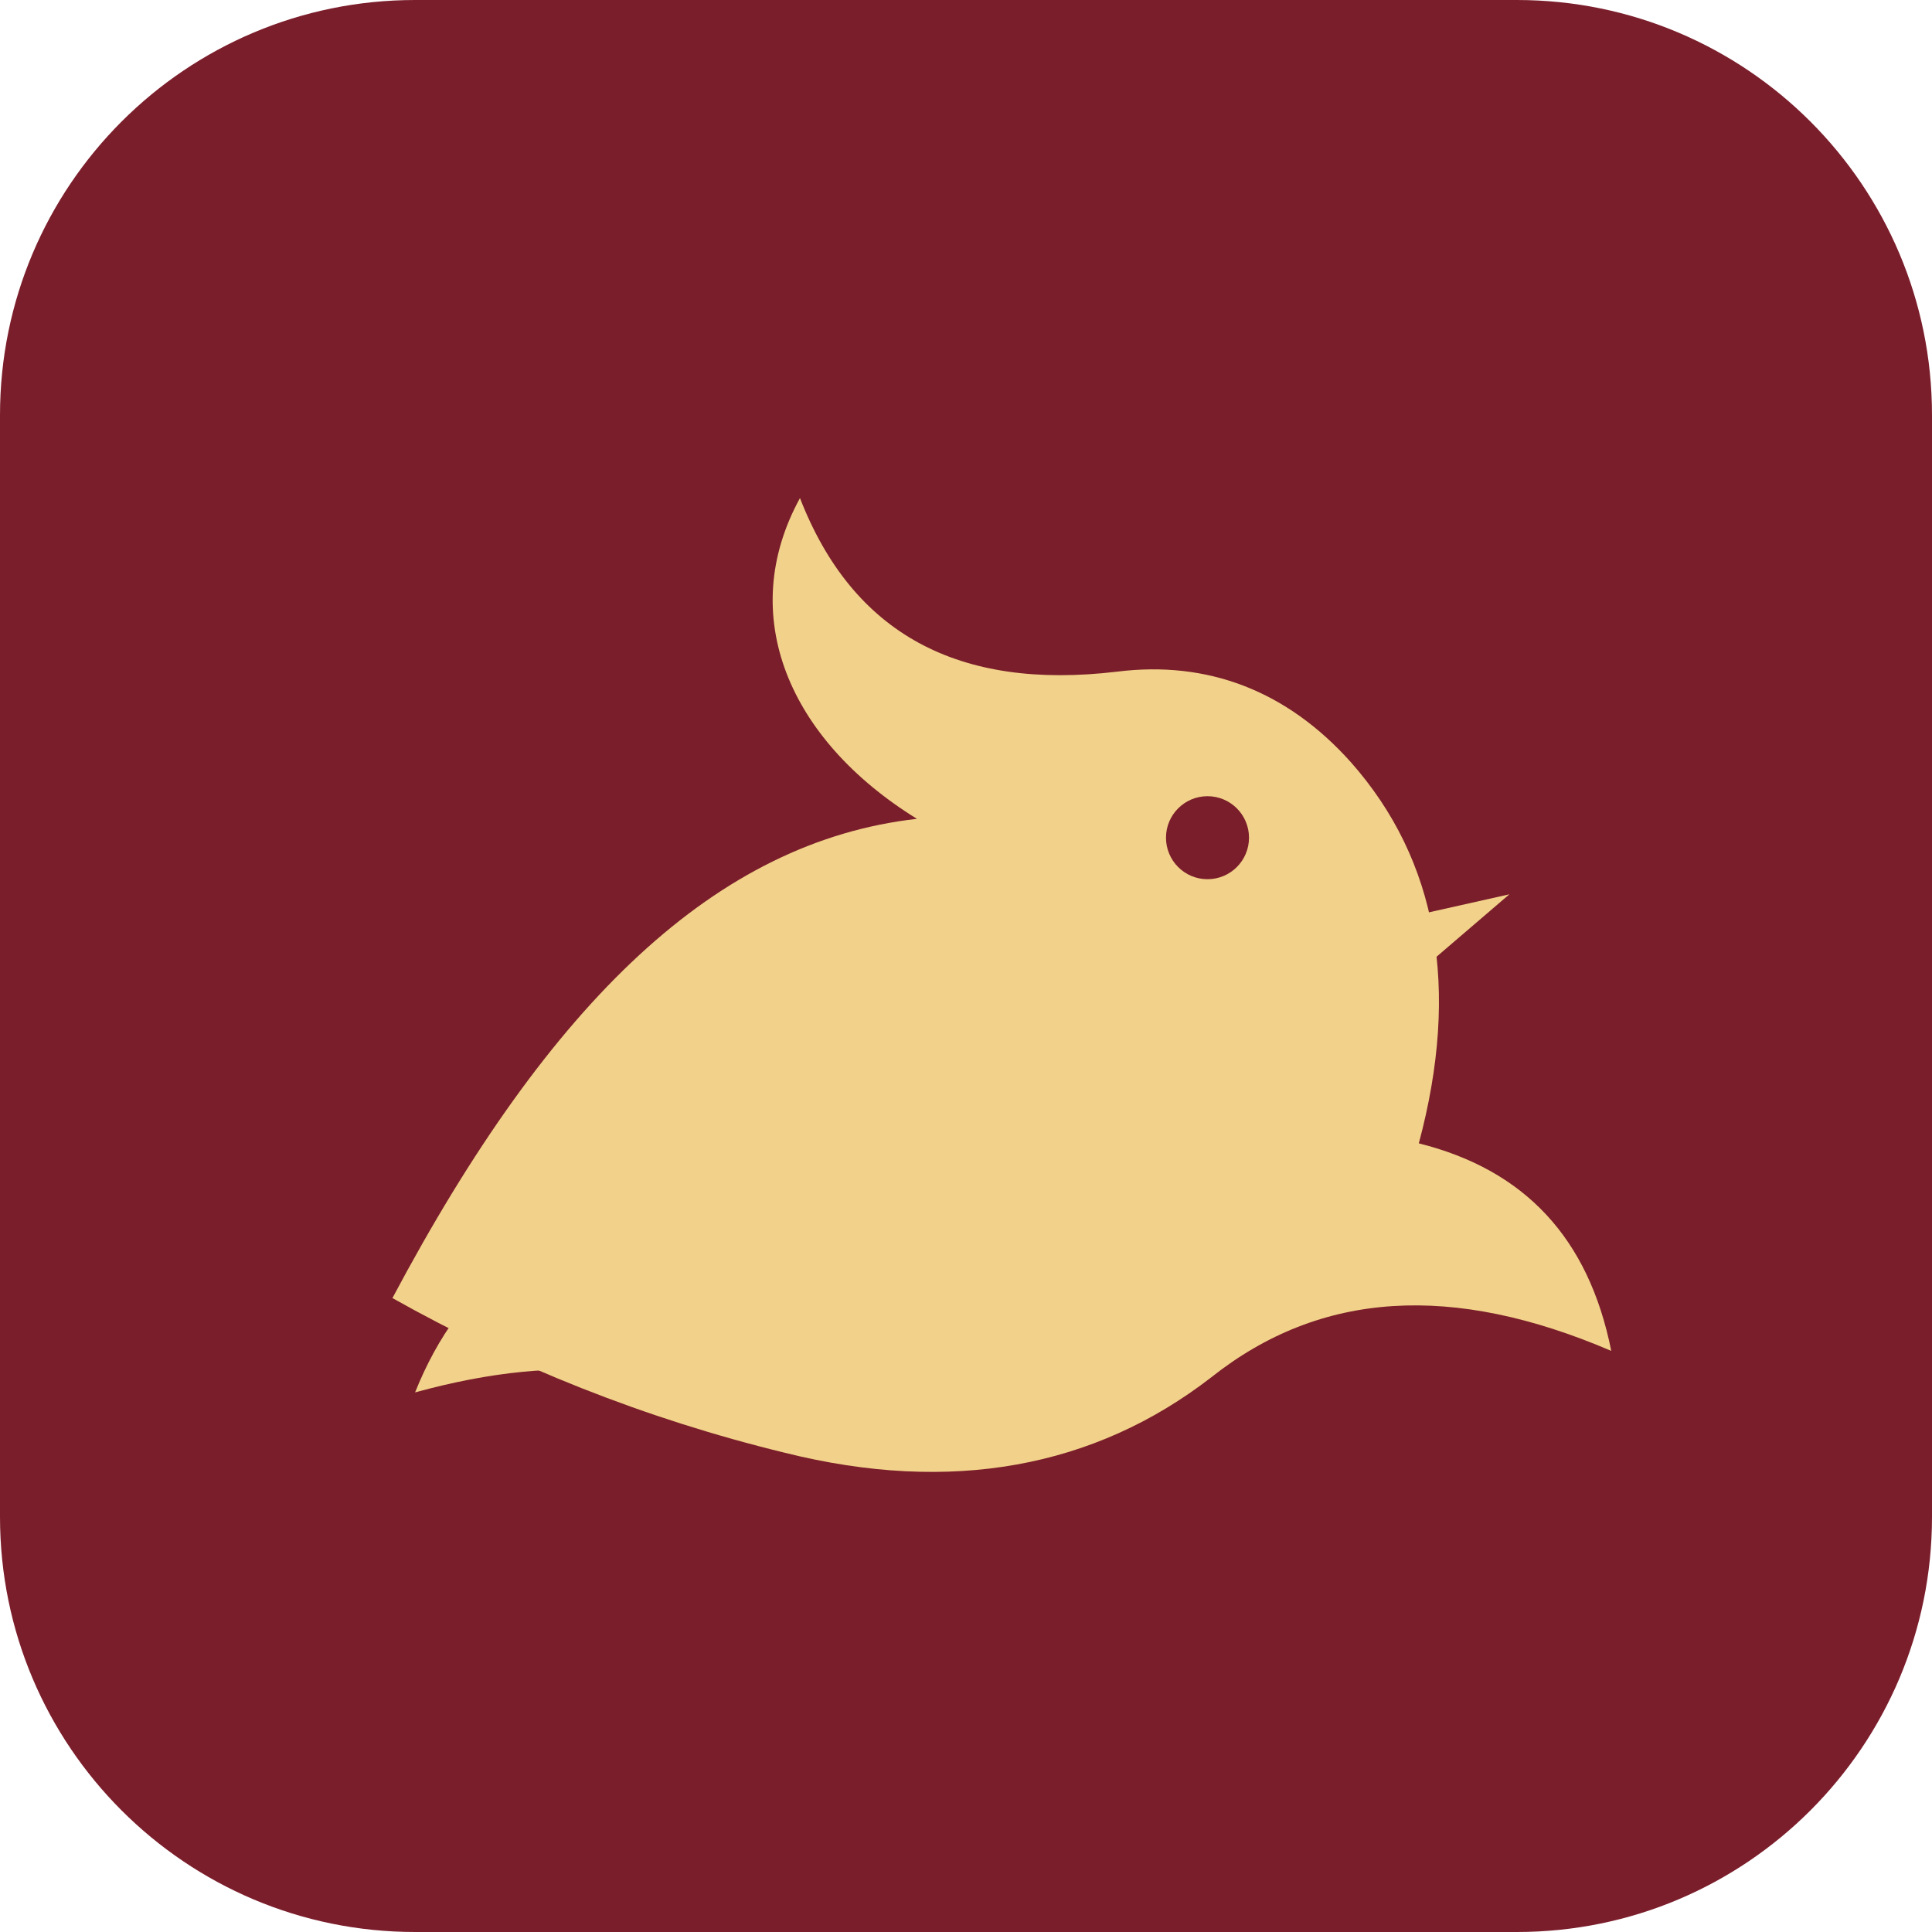
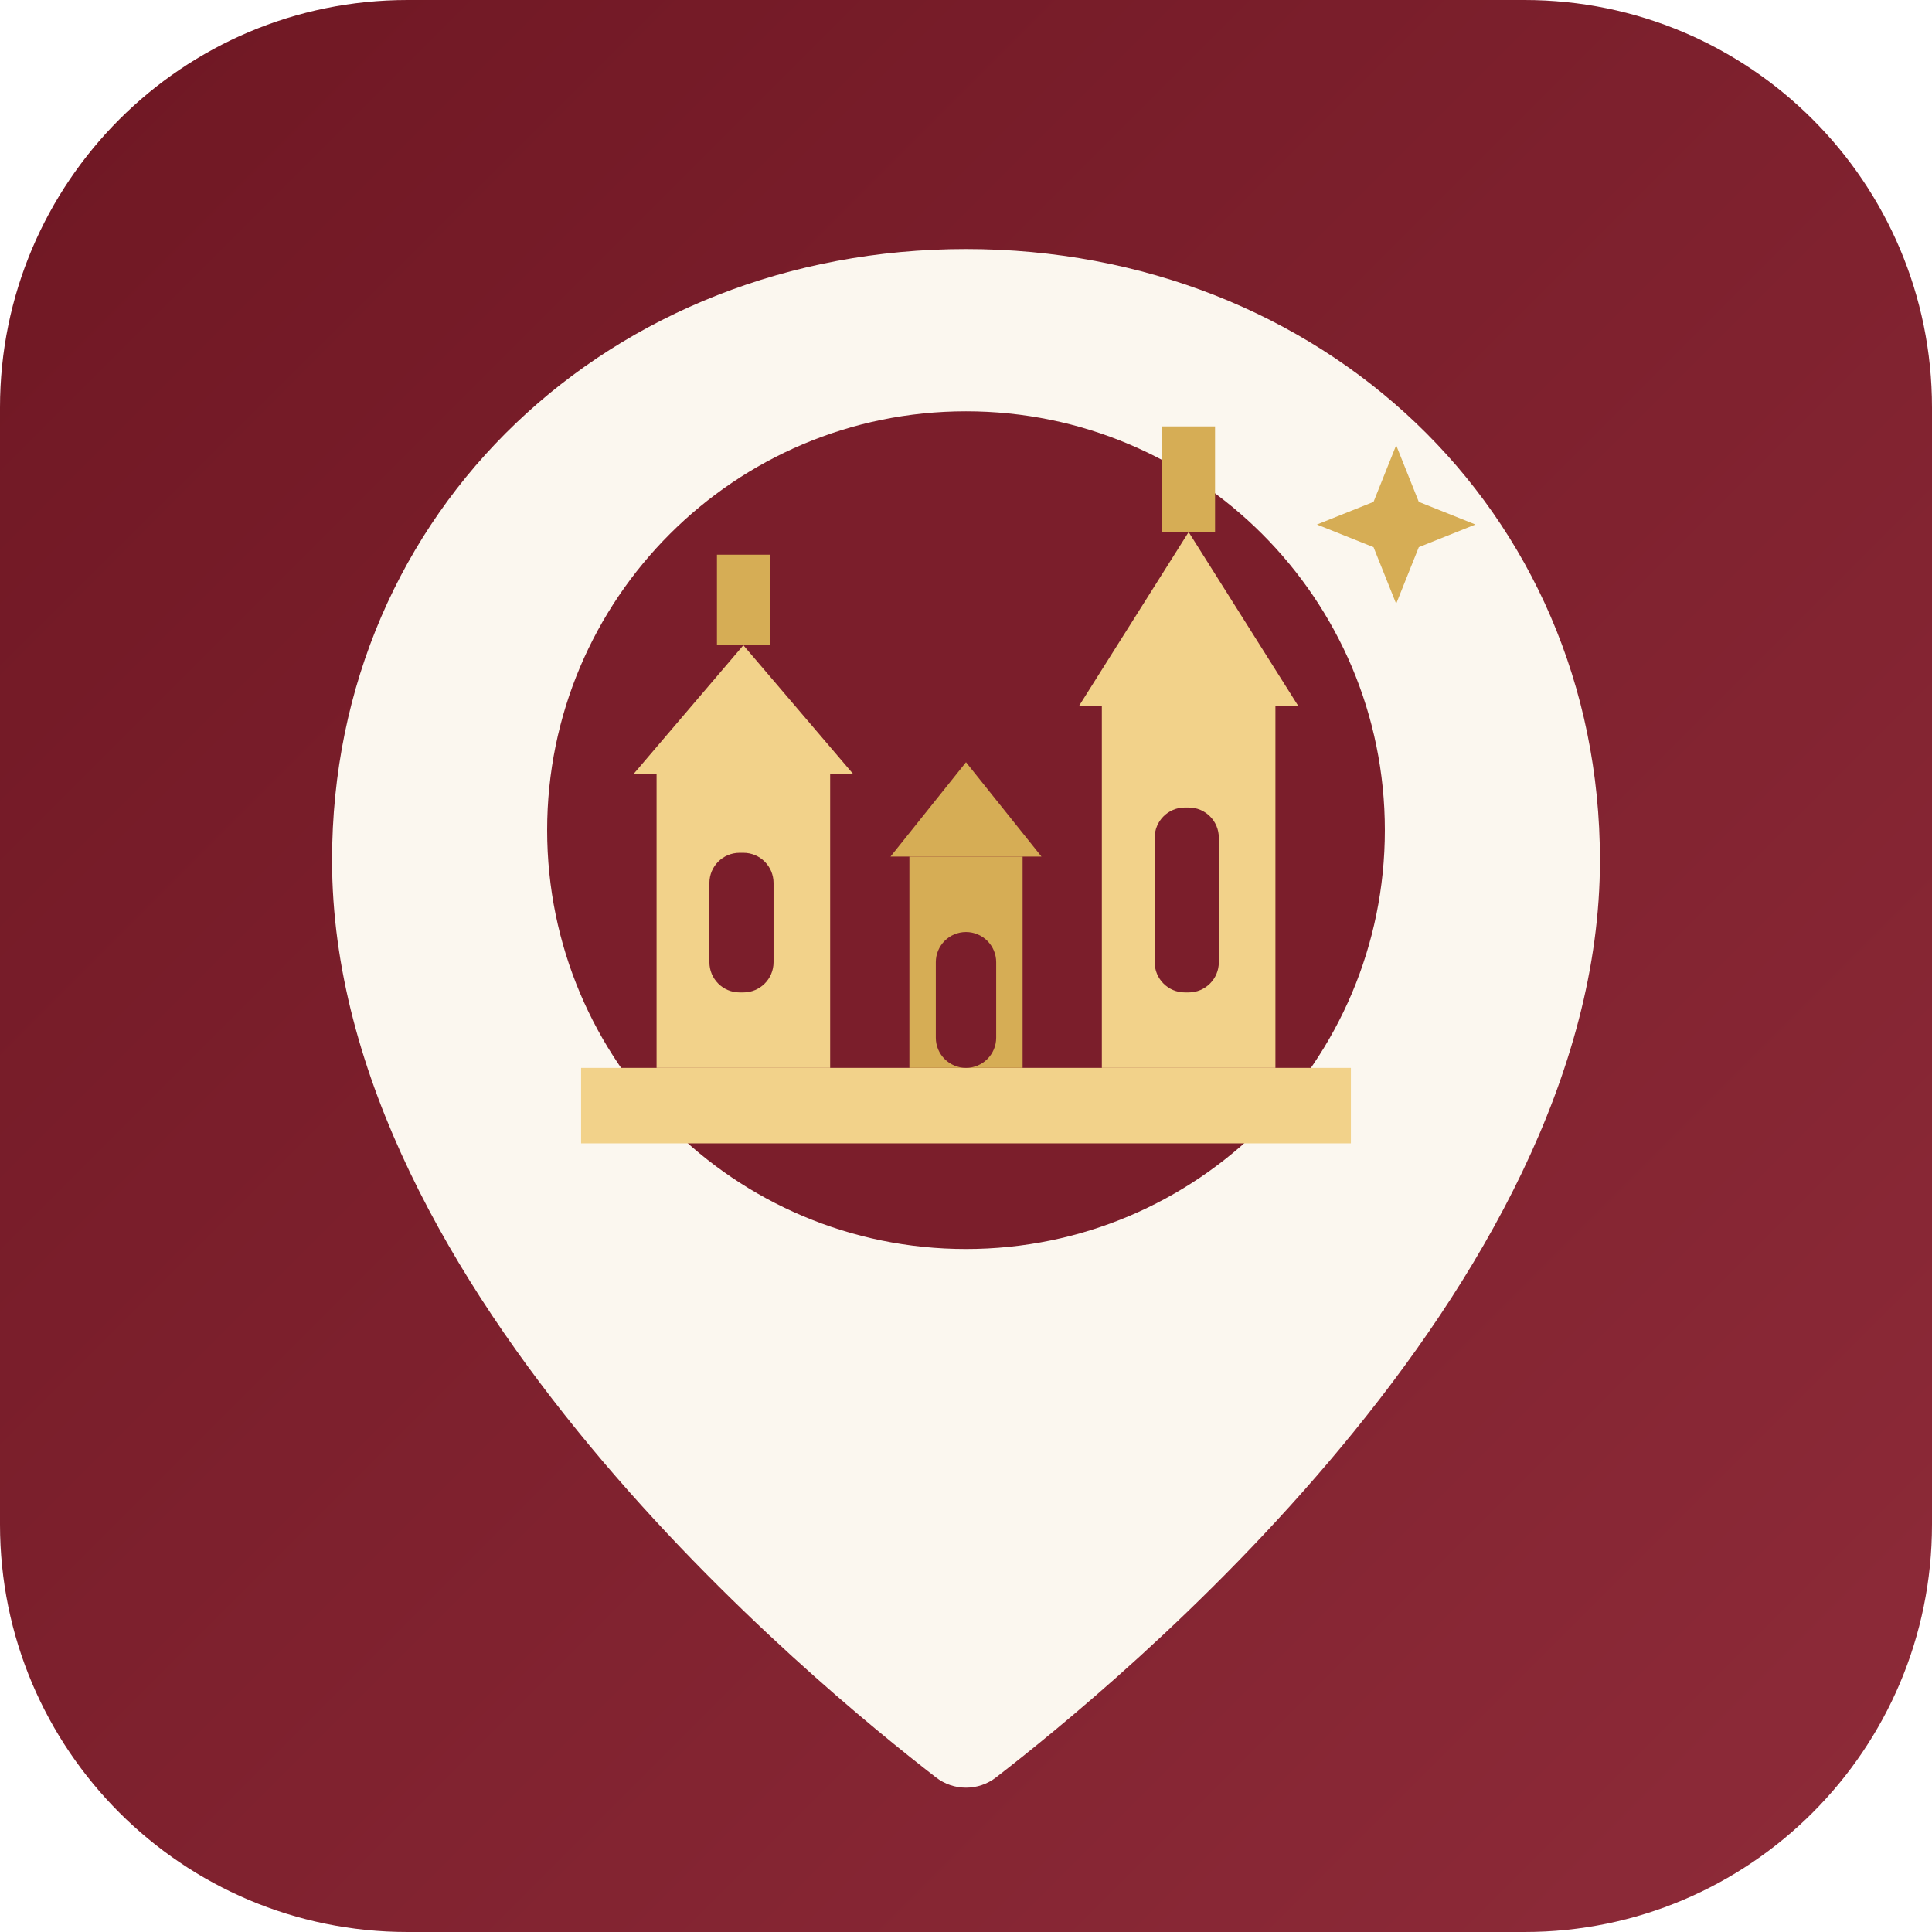
<svg xmlns="http://www.w3.org/2000/svg" width="512" height="512" viewBox="0 0 512 512">
-   <rect width="512" height="512" rx="110" fill="#7b1e2b" />
-   <path d="M104 344c42-79 86-121 139-127-34-21-48-54-31-85 14 36 42 51 84 46 24-3 45 5 62 24 23 26 29 60 18 101 28 7 45 25 51 55-42-18-77-16-106 7-31 24-69 31-113 20-37-9-72-23-104-41z" fill="#f2d28a" />
-   <circle cx="320" cy="222" r="11" fill="#7b1e2b" />
-   <path d="M342 250l58-13-42 36z" fill="#f2d28a" />
-   <path d="M176 321c-32 2-54 18-66 48 40-11 71-7 94 12z" fill="#f2d28a" />
+   <defs>
+     <linearGradient id="bg" x1="0" y1="0" x2="1" y2="1">
+       <stop offset="0" stop-color="#6f1723" />
+       <stop offset="1" stop-color="#8e2b39" />
+     </linearGradient>
+   </defs>
+   <rect width="512" height="512" rx="108" fill="url(#bg)" />
+   <path d="M256 66c-94 0-168 69-168 162 0 114 129 219 160 243a13 13 0 0 0 16 0c31-24 160-129 160-243 0-93-74-162-168-162z" fill="#fbf7ef" />
+   <circle cx="256" cy="220" r="111" fill="#7b1e2b" />
+   <path d="M154 283h204v20H154z" fill="#f2d28a" />
+   <path d="M174 283v-78h46v78zM292 283v-96h46v96z" fill="#f2d28a" />
+   <path d="M168 205h58l-29-34zM286 187h58l-29-46z" fill="#f2d28a" />
+   <path d="M190 171v-24h14v24zM308 141v-28h14v28z" fill="#d6ad55" />
+   <path d="M241 283v-56h30v56z" fill="#d6ad55" />
+   <path d="M236 227h40l-20-25z" fill="#d6ad55" />
+   <rect x="188" y="226" width="17" height="37" rx="8" fill="#7b1e2b" />
+   <rect x="306" y="214" width="17" height="49" rx="8" fill="#7b1e2b" />
+   <rect x="248" y="247" width="16" height="36" rx="8" fill="#7b1e2b" />
+   <path d="M370 118l6 15 15 6-15 6-6 15-6-15-15-6 15-6z" fill="#d6ad55" />
</svg>
